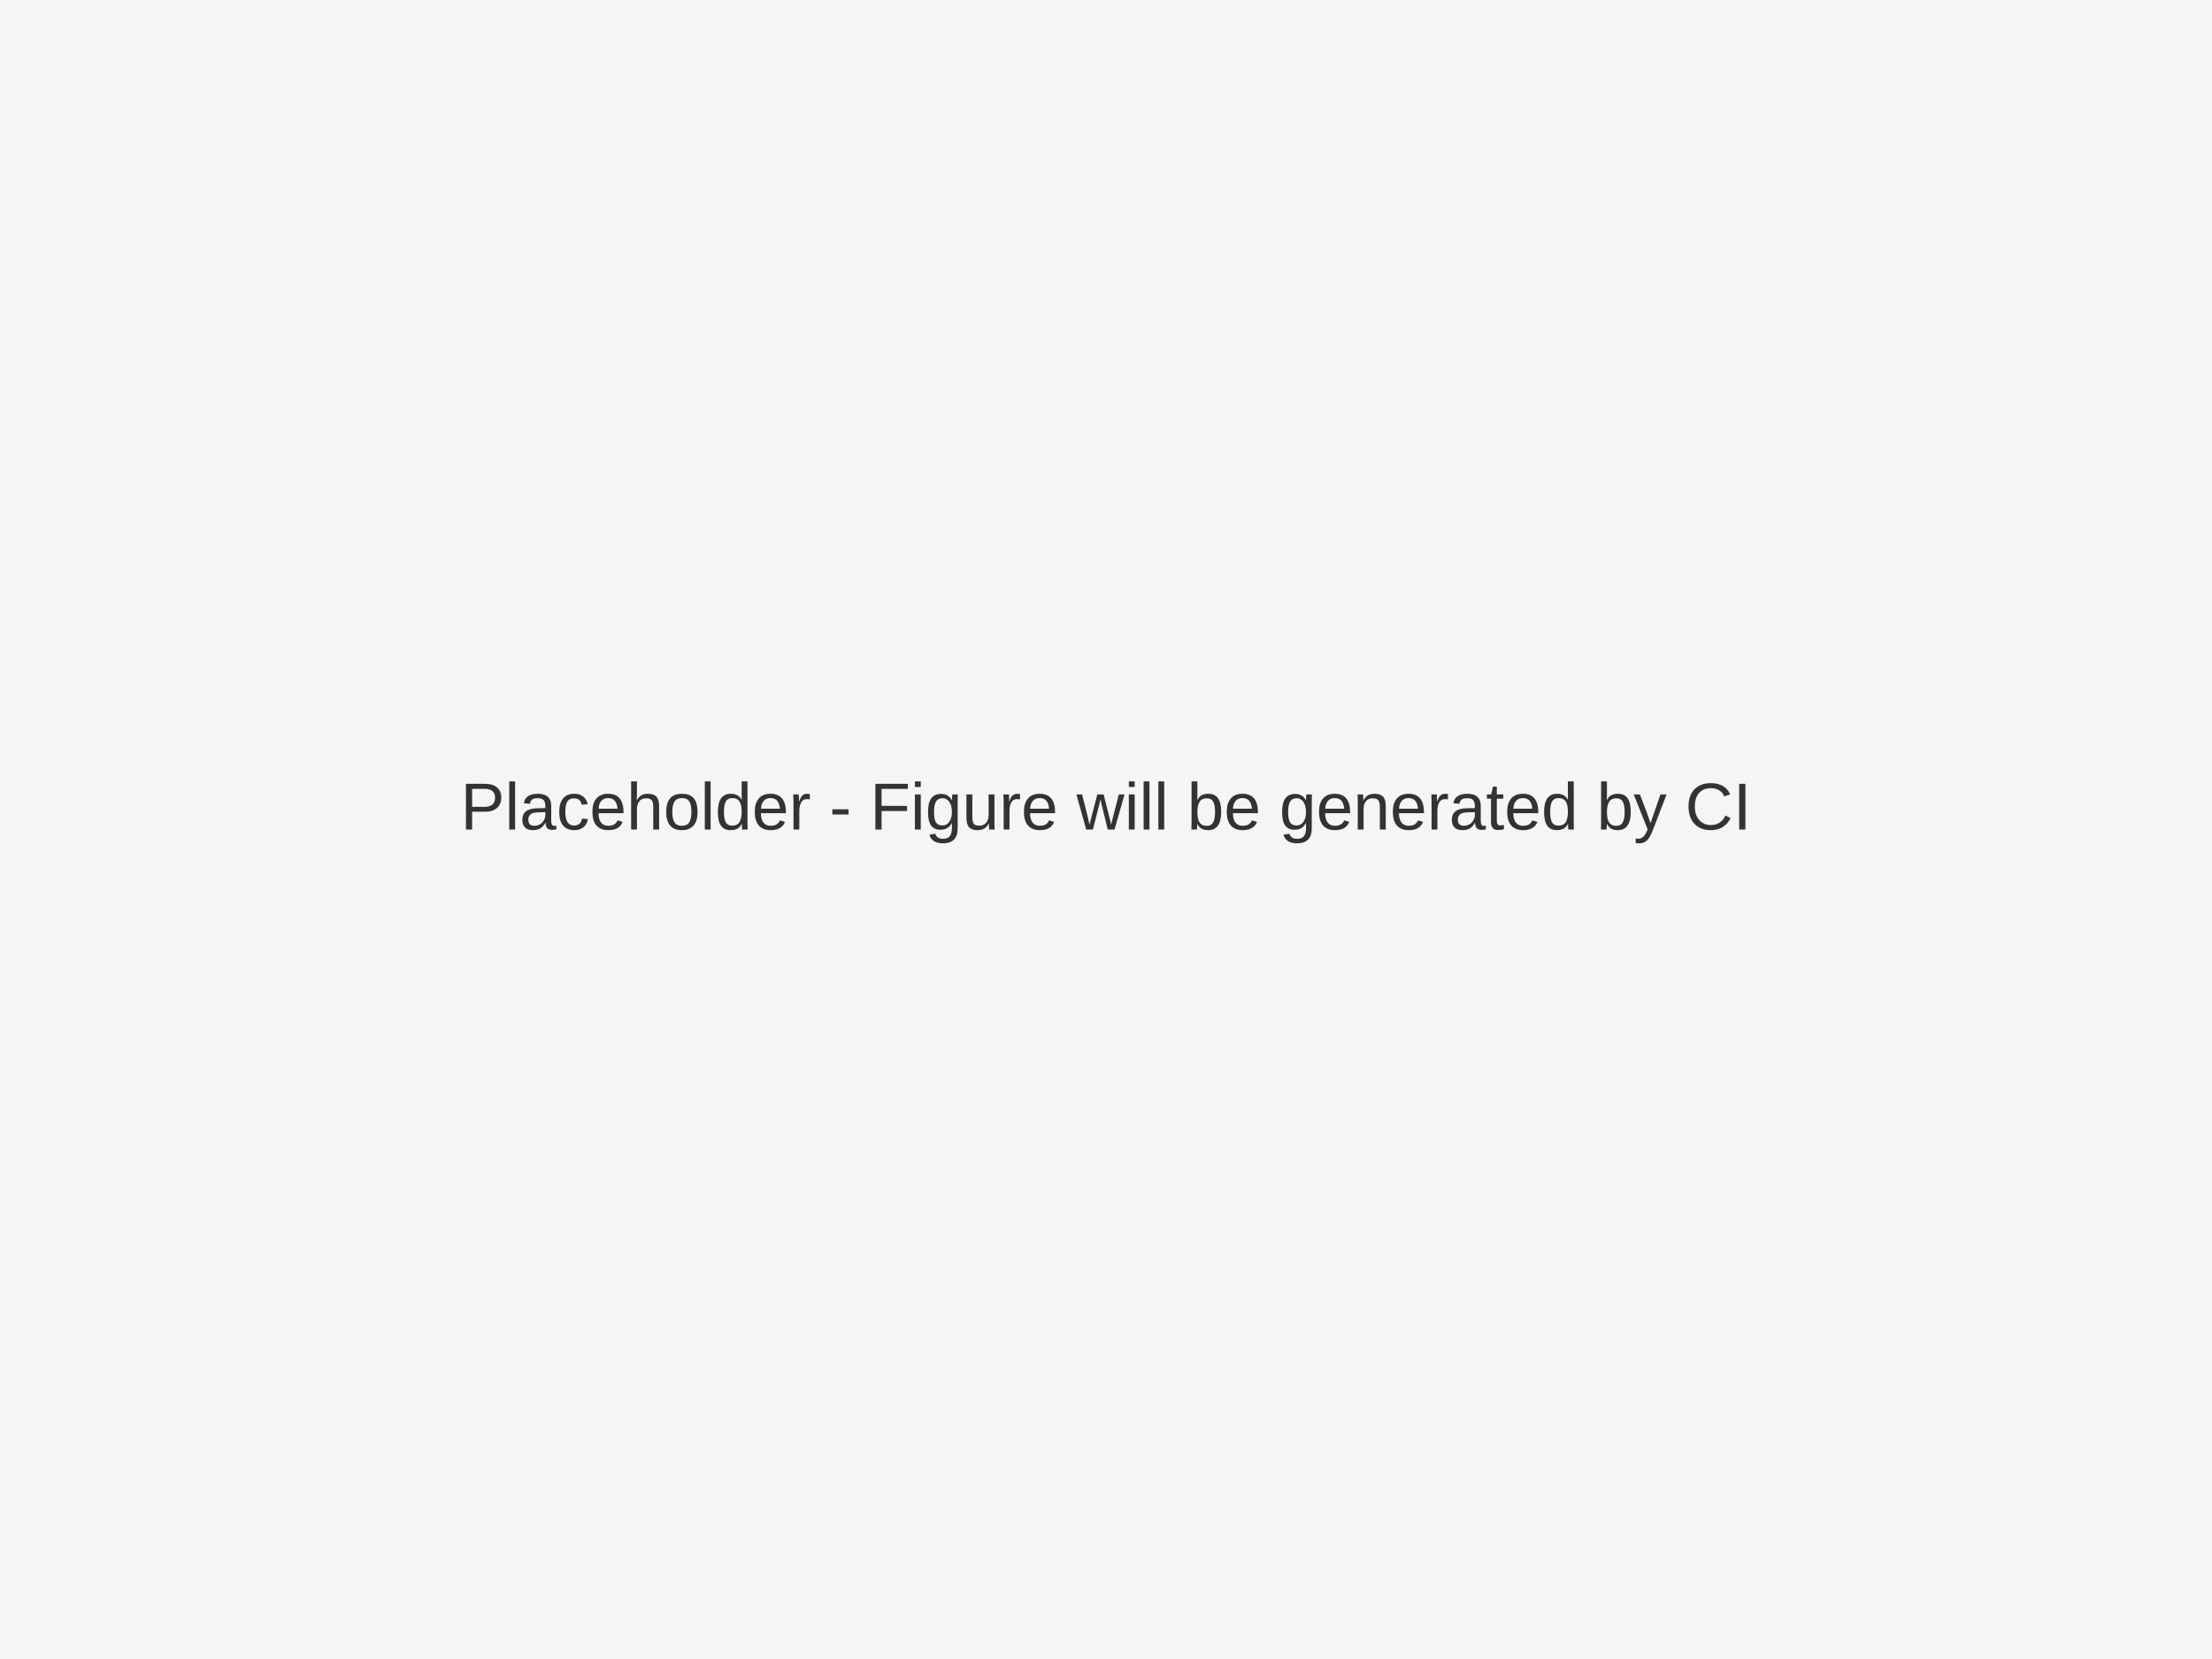
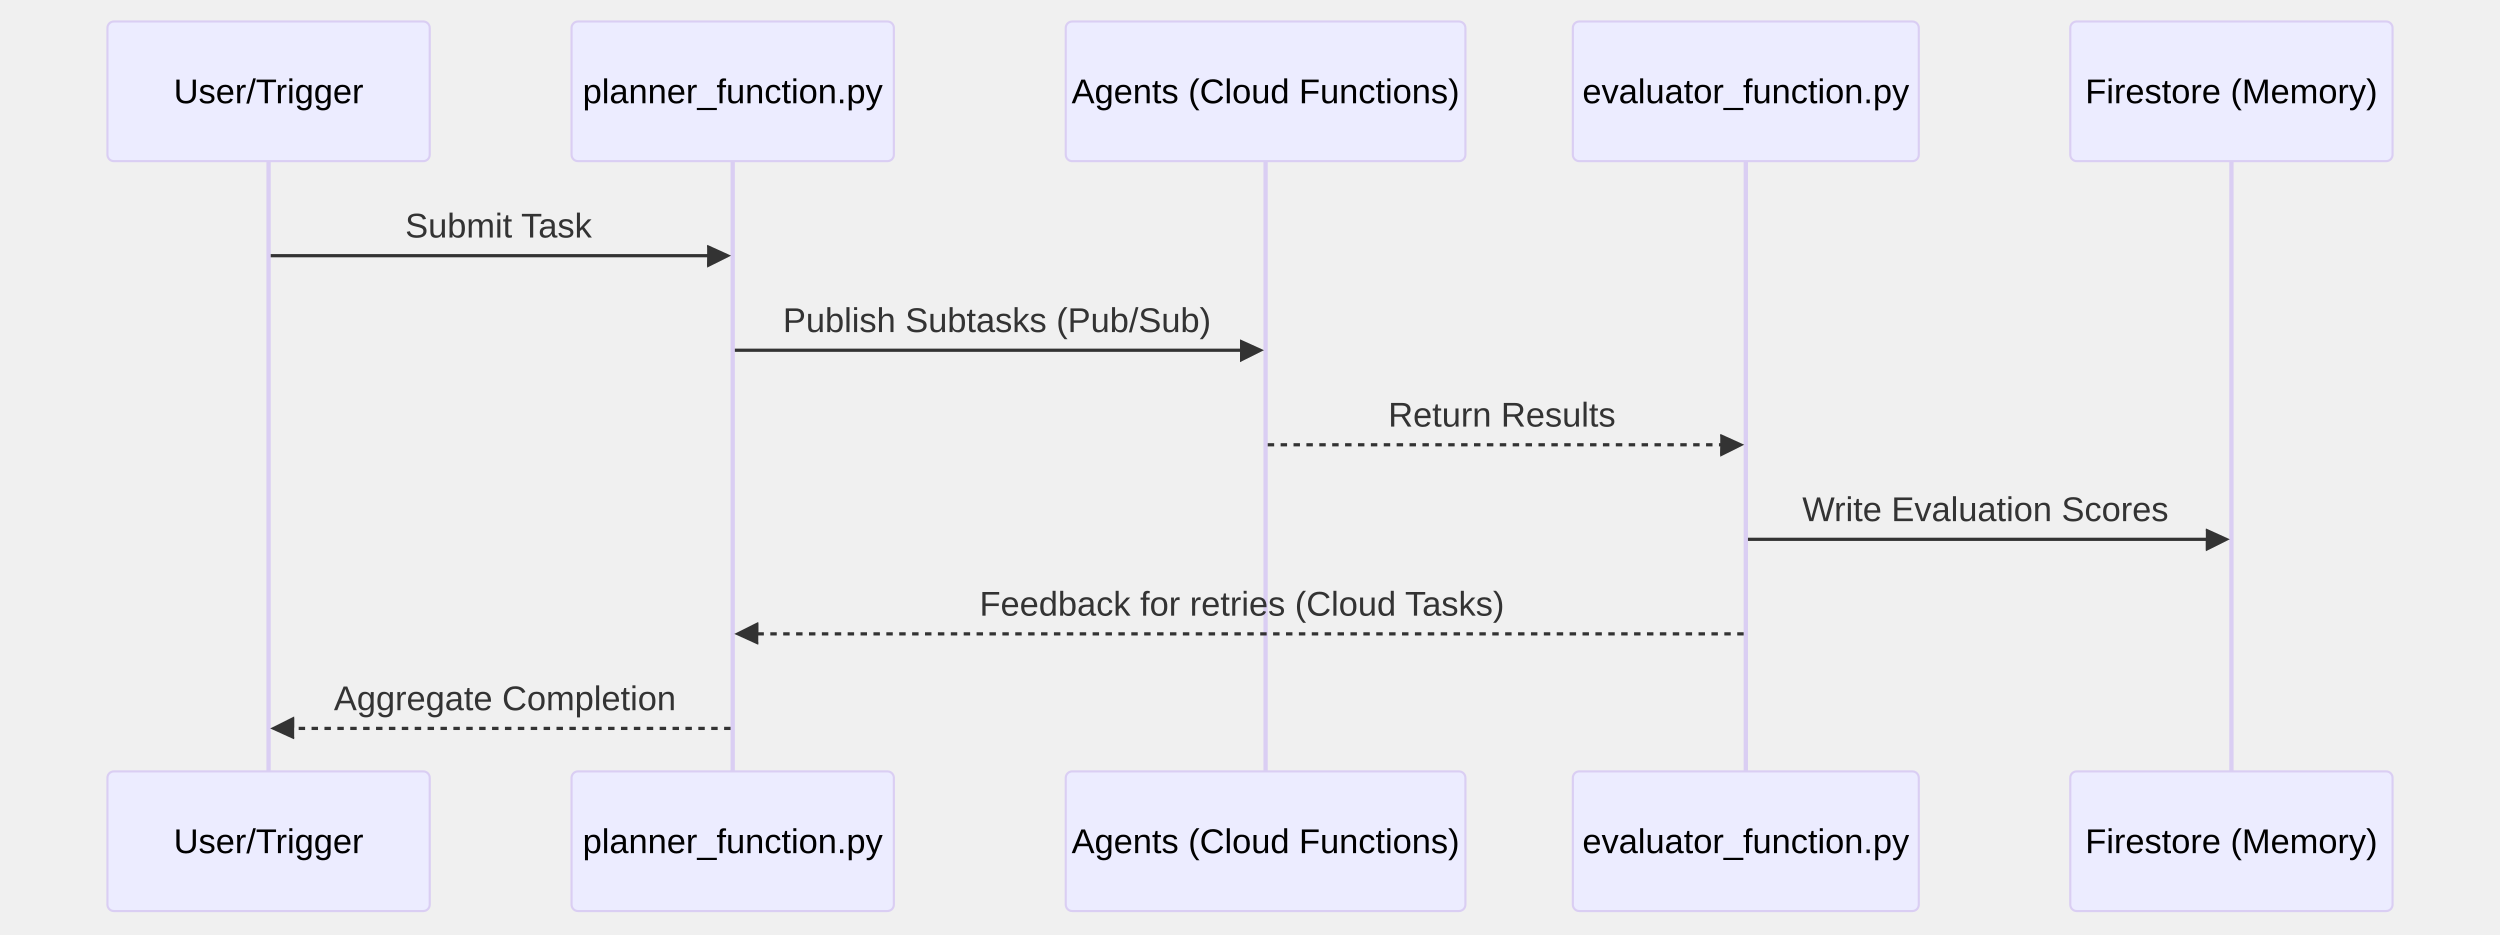
- <svg xmlns="http://www.w3.org/2000/svg" width="800" height="600" viewBox="0 0 800 600">
-   <rect width="800" height="600" fill="#f5f5f5" />
-   <text x="400" y="300" text-anchor="middle" font-family="Arial" font-size="24" fill="#333">
-     Placeholder - Figure will be generated by CI
-   </text>
+ <svg xmlns="http://www.w3.org/2000/svg" id="my-svg" width="100%" style="max-width: 1163.5px; background-color: white;" viewBox="-50 -10 1163.5 435" role="graphics-document document" aria-roledescription="sequence">
+   <g>
+     <rect x="913.5" y="349" fill="#eaeaea" stroke="#666" width="150" height="65" name="F" rx="3" ry="3" class="actor actor-bottom" />
+     <text x="988.5" y="381.5" dominant-baseline="central" alignment-baseline="central" class="actor actor-box" style="text-anchor: middle; font-size: 16px; font-weight: 400;">
+       <tspan x="988.5" dy="0">Firestore (Memory)</tspan>
+     </text>
+   </g>
+   <g>
+     <rect x="682" y="349" fill="#eaeaea" stroke="#666" width="161" height="65" name="E" rx="3" ry="3" class="actor actor-bottom" />
+     <text x="762.5" y="381.5" dominant-baseline="central" alignment-baseline="central" class="actor actor-box" style="text-anchor: middle; font-size: 16px; font-weight: 400;">
+       <tspan x="762.5" dy="0">evaluator_function.py</tspan>
+     </text>
+   </g>
+   <g>
+     <rect x="446" y="349" fill="#eaeaea" stroke="#666" width="186" height="65" name="A" rx="3" ry="3" class="actor actor-bottom" />
+     <text x="539" y="381.5" dominant-baseline="central" alignment-baseline="central" class="actor actor-box" style="text-anchor: middle; font-size: 16px; font-weight: 400;">
+       <tspan x="539" dy="0">Agents (Cloud Functions)</tspan>
+     </text>
+   </g>
+   <g>
+     <rect x="216" y="349" fill="#eaeaea" stroke="#666" width="150" height="65" name="P" rx="3" ry="3" class="actor actor-bottom" />
+     <text x="291" y="381.5" dominant-baseline="central" alignment-baseline="central" class="actor actor-box" style="text-anchor: middle; font-size: 16px; font-weight: 400;">
+       <tspan x="291" dy="0">planner_function.py</tspan>
+     </text>
+   </g>
+   <g>
+     <rect x="0" y="349" fill="#eaeaea" stroke="#666" width="150" height="65" name="U" rx="3" ry="3" class="actor actor-bottom" />
+     <text x="75" y="381.5" dominant-baseline="central" alignment-baseline="central" class="actor actor-box" style="text-anchor: middle; font-size: 16px; font-weight: 400;">
+       <tspan x="75" dy="0">User/Trigger</tspan>
+     </text>
+   </g>
+   <g>
+     <line id="actor4" x1="988.5" y1="65" x2="988.5" y2="349" class="actor-line 200" stroke-width="0.5px" stroke="#999" name="F" />
+     <g id="root-4">
+       <rect x="913.5" y="0" fill="#eaeaea" stroke="#666" width="150" height="65" name="F" rx="3" ry="3" class="actor actor-top" />
+       <text x="988.5" y="32.5" dominant-baseline="central" alignment-baseline="central" class="actor actor-box" style="text-anchor: middle; font-size: 16px; font-weight: 400;">
+         <tspan x="988.5" dy="0">Firestore (Memory)</tspan>
+       </text>
+     </g>
+   </g>
+   <g>
+     <line id="actor3" x1="762.5" y1="65" x2="762.5" y2="349" class="actor-line 200" stroke-width="0.5px" stroke="#999" name="E" />
+     <g id="root-3">
+       <rect x="682" y="0" fill="#eaeaea" stroke="#666" width="161" height="65" name="E" rx="3" ry="3" class="actor actor-top" />
+       <text x="762.5" y="32.5" dominant-baseline="central" alignment-baseline="central" class="actor actor-box" style="text-anchor: middle; font-size: 16px; font-weight: 400;">
+         <tspan x="762.5" dy="0">evaluator_function.py</tspan>
+       </text>
+     </g>
+   </g>
+   <g>
+     <line id="actor2" x1="539" y1="65" x2="539" y2="349" class="actor-line 200" stroke-width="0.5px" stroke="#999" name="A" />
+     <g id="root-2">
+       <rect x="446" y="0" fill="#eaeaea" stroke="#666" width="186" height="65" name="A" rx="3" ry="3" class="actor actor-top" />
+       <text x="539" y="32.5" dominant-baseline="central" alignment-baseline="central" class="actor actor-box" style="text-anchor: middle; font-size: 16px; font-weight: 400;">
+         <tspan x="539" dy="0">Agents (Cloud Functions)</tspan>
+       </text>
+     </g>
+   </g>
+   <g>
+     <line id="actor1" x1="291" y1="65" x2="291" y2="349" class="actor-line 200" stroke-width="0.5px" stroke="#999" name="P" />
+     <g id="root-1">
+       <rect x="216" y="0" fill="#eaeaea" stroke="#666" width="150" height="65" name="P" rx="3" ry="3" class="actor actor-top" />
+       <text x="291" y="32.5" dominant-baseline="central" alignment-baseline="central" class="actor actor-box" style="text-anchor: middle; font-size: 16px; font-weight: 400;">
+         <tspan x="291" dy="0">planner_function.py</tspan>
+       </text>
+     </g>
+   </g>
+   <g>
+     <line id="actor0" x1="75" y1="65" x2="75" y2="349" class="actor-line 200" stroke-width="0.5px" stroke="#999" name="U" />
+     <g id="root-0">
+       <rect x="0" y="0" fill="#eaeaea" stroke="#666" width="150" height="65" name="U" rx="3" ry="3" class="actor actor-top" />
+       <text x="75" y="32.5" dominant-baseline="central" alignment-baseline="central" class="actor actor-box" style="text-anchor: middle; font-size: 16px; font-weight: 400;">
+         <tspan x="75" dy="0">User/Trigger</tspan>
+       </text>
+     </g>
+   </g>
+   <style>#my-svg{font-family:"trebuchet ms",verdana,arial,sans-serif;font-size:16px;fill:#333;}@keyframes edge-animation-frame{from{stroke-dashoffset:0;}}@keyframes dash{to{stroke-dashoffset:0;}}#my-svg .edge-animation-slow{stroke-dasharray:9,5!important;stroke-dashoffset:900;animation:dash 50s linear infinite;stroke-linecap:round;}#my-svg .edge-animation-fast{stroke-dasharray:9,5!important;stroke-dashoffset:900;animation:dash 20s linear infinite;stroke-linecap:round;}#my-svg .error-icon{fill:#552222;}#my-svg .error-text{fill:#552222;stroke:#552222;}#my-svg .edge-thickness-normal{stroke-width:1px;}#my-svg .edge-thickness-thick{stroke-width:3.5px;}#my-svg .edge-pattern-solid{stroke-dasharray:0;}#my-svg .edge-thickness-invisible{stroke-width:0;fill:none;}#my-svg .edge-pattern-dashed{stroke-dasharray:3;}#my-svg .edge-pattern-dotted{stroke-dasharray:2;}#my-svg .marker{fill:#333333;stroke:#333333;}#my-svg .marker.cross{stroke:#333333;}#my-svg svg{font-family:"trebuchet ms",verdana,arial,sans-serif;font-size:16px;}#my-svg p{margin:0;}#my-svg .actor{stroke:hsl(259.626, 59.777%, 87.902%);fill:#ECECFF;}#my-svg text.actor&gt;tspan{fill:black;stroke:none;}#my-svg .actor-line{stroke:hsl(259.626, 59.777%, 87.902%);}#my-svg .innerArc{stroke-width:1.5;stroke-dasharray:none;}#my-svg .messageLine0{stroke-width:1.5;stroke-dasharray:none;stroke:#333;}#my-svg .messageLine1{stroke-width:1.5;stroke-dasharray:2,2;stroke:#333;}#my-svg #arrowhead path{fill:#333;stroke:#333;}#my-svg .sequenceNumber{fill:white;}#my-svg #sequencenumber{fill:#333;}#my-svg #crosshead path{fill:#333;stroke:#333;}#my-svg .messageText{fill:#333;stroke:none;}#my-svg .labelBox{stroke:hsl(259.626, 59.777%, 87.902%);fill:#ECECFF;}#my-svg .labelText,#my-svg .labelText&gt;tspan{fill:black;stroke:none;}#my-svg .loopText,#my-svg .loopText&gt;tspan{fill:black;stroke:none;}#my-svg .loopLine{stroke-width:2px;stroke-dasharray:2,2;stroke:hsl(259.626, 59.777%, 87.902%);fill:hsl(259.626, 59.777%, 87.902%);}#my-svg .note{stroke:#aaaa33;fill:#fff5ad;}#my-svg .noteText,#my-svg .noteText&gt;tspan{fill:black;stroke:none;}#my-svg .activation0{fill:#f4f4f4;stroke:#666;}#my-svg .activation1{fill:#f4f4f4;stroke:#666;}#my-svg .activation2{fill:#f4f4f4;stroke:#666;}#my-svg .actorPopupMenu{position:absolute;}#my-svg .actorPopupMenuPanel{position:absolute;fill:#ECECFF;box-shadow:0px 8px 16px 0px rgba(0,0,0,0.2);filter:drop-shadow(3px 5px 2px rgb(0 0 0 / 0.4));}#my-svg .actor-man line{stroke:hsl(259.626, 59.777%, 87.902%);fill:#ECECFF;}#my-svg .actor-man circle,#my-svg line{stroke:hsl(259.626, 59.777%, 87.902%);fill:#ECECFF;stroke-width:2px;}#my-svg :root{--mermaid-font-family:"trebuchet ms",verdana,arial,sans-serif;}</style>
+   <g />
+   <defs>
+     <symbol id="computer" width="24" height="24">
+       <path transform="scale(.5)" d="M2 2v13h20v-13h-20zm18 11h-16v-9h16v9zm-10.228 6l.466-1h3.524l.467 1h-4.457zm14.228 3h-24l2-6h2.104l-1.33 4h18.45l-1.297-4h2.073l2 6zm-5-10h-14v-7h14v7z" />
+     </symbol>
+   </defs>
+   <defs>
+     <symbol id="database" fill-rule="evenodd" clip-rule="evenodd">
+       <path transform="scale(.5)" d="M12.258.001l.256.004.255.005.253.008.251.01.249.012.247.015.246.016.242.019.241.02.239.023.236.024.233.027.231.028.229.031.225.032.223.034.22.036.217.038.214.04.211.041.208.043.205.045.201.046.198.048.194.05.191.051.187.053.183.054.18.056.175.057.172.059.168.06.163.061.16.063.155.064.15.066.074.033.073.033.071.034.07.034.069.035.068.035.067.035.066.035.064.036.064.036.062.036.06.036.06.037.058.037.058.037.055.038.055.038.053.038.052.038.051.039.05.039.048.039.047.039.045.04.044.04.043.04.041.04.04.041.039.041.037.041.036.041.034.041.033.042.032.042.03.042.029.042.027.042.026.043.024.043.023.043.021.043.02.043.018.044.017.043.015.044.013.044.012.044.011.045.009.044.007.045.006.045.004.045.002.045.001.045v17l-.001.045-.002.045-.004.045-.006.045-.007.045-.009.044-.011.045-.012.044-.013.044-.015.044-.017.043-.018.044-.02.043-.021.043-.023.043-.024.043-.026.043-.027.042-.029.042-.03.042-.032.042-.033.042-.034.041-.036.041-.037.041-.039.041-.04.041-.041.04-.043.04-.044.04-.045.04-.047.039-.048.039-.05.039-.051.039-.052.038-.053.038-.055.038-.055.038-.058.037-.058.037-.06.037-.06.036-.062.036-.064.036-.064.036-.066.035-.067.035-.068.035-.069.035-.07.034-.071.034-.073.033-.074.033-.15.066-.155.064-.16.063-.163.061-.168.06-.172.059-.175.057-.18.056-.183.054-.187.053-.191.051-.194.05-.198.048-.201.046-.205.045-.208.043-.211.041-.214.04-.217.038-.22.036-.223.034-.225.032-.229.031-.231.028-.233.027-.236.024-.239.023-.241.02-.242.019-.246.016-.247.015-.249.012-.251.01-.253.008-.255.005-.256.004-.258.001-.258-.001-.256-.004-.255-.005-.253-.008-.251-.01-.249-.012-.247-.015-.245-.016-.243-.019-.241-.02-.238-.023-.236-.024-.234-.027-.231-.028-.228-.031-.226-.032-.223-.034-.22-.036-.217-.038-.214-.04-.211-.041-.208-.043-.204-.045-.201-.046-.198-.048-.195-.05-.19-.051-.187-.053-.184-.054-.179-.056-.176-.057-.172-.059-.167-.06-.164-.061-.159-.063-.155-.064-.151-.066-.074-.033-.072-.033-.072-.034-.07-.034-.069-.035-.068-.035-.067-.035-.066-.035-.064-.036-.063-.036-.062-.036-.061-.036-.06-.037-.058-.037-.057-.037-.056-.038-.055-.038-.053-.038-.052-.038-.051-.039-.049-.039-.049-.039-.046-.039-.046-.04-.044-.04-.043-.04-.041-.04-.04-.041-.039-.041-.037-.041-.036-.041-.034-.041-.033-.042-.032-.042-.03-.042-.029-.042-.027-.042-.026-.043-.024-.043-.023-.043-.021-.043-.02-.043-.018-.044-.017-.043-.015-.044-.013-.044-.012-.044-.011-.045-.009-.044-.007-.045-.006-.045-.004-.045-.002-.045-.001-.045v-17l.001-.045.002-.045.004-.045.006-.045.007-.045.009-.044.011-.045.012-.044.013-.044.015-.044.017-.043.018-.044.02-.043.021-.043.023-.043.024-.043.026-.043.027-.042.029-.042.03-.042.032-.042.033-.042.034-.041.036-.041.037-.041.039-.041.04-.041.041-.04.043-.04.044-.04.046-.04.046-.039.049-.039.049-.039.051-.039.052-.038.053-.038.055-.038.056-.038.057-.037.058-.037.06-.037.061-.036.062-.036.063-.036.064-.036.066-.035.067-.035.068-.035.069-.035.07-.034.072-.034.072-.033.074-.033.151-.066.155-.064.159-.063.164-.061.167-.06.172-.059.176-.057.179-.056.184-.054.187-.053.19-.051.195-.05.198-.048.201-.046.204-.045.208-.043.211-.041.214-.04.217-.038.22-.036.223-.034.226-.032.228-.031.231-.028.234-.027.236-.024.238-.023.241-.02.243-.019.245-.016.247-.015.249-.012.251-.01.253-.008.255-.005.256-.004.258-.001.258.001zm-9.258 20.499v.01l.001.021.003.021.004.022.005.021.006.022.007.022.009.023.01.022.011.023.012.023.013.023.015.023.016.024.017.023.018.024.019.024.021.024.022.025.023.024.024.025.052.049.056.05.061.051.066.051.07.051.075.051.079.052.084.052.088.052.092.052.097.052.102.051.105.052.11.052.114.051.119.051.123.051.127.05.131.05.135.05.139.048.144.049.147.047.152.047.155.047.16.045.163.045.167.043.171.043.176.041.178.041.183.039.187.039.19.037.194.035.197.035.202.033.204.031.209.03.212.029.216.027.219.025.222.024.226.021.23.02.233.018.236.016.24.015.243.012.246.01.249.008.253.005.256.004.259.001.26-.001.257-.004.254-.005.25-.008.247-.011.244-.012.241-.014.237-.016.233-.018.231-.021.226-.021.224-.024.22-.026.216-.027.212-.028.21-.031.205-.031.202-.034.198-.034.194-.036.191-.037.187-.039.183-.04.179-.04.175-.042.172-.043.168-.044.163-.045.16-.046.155-.046.152-.047.148-.048.143-.049.139-.049.136-.05.131-.05.126-.05.123-.051.118-.052.114-.051.11-.052.106-.052.101-.052.096-.052.092-.052.088-.053.083-.051.079-.052.074-.052.07-.051.065-.051.06-.051.056-.05.051-.05.023-.024.023-.025.021-.024.02-.024.019-.024.018-.024.017-.024.015-.023.014-.024.013-.023.012-.023.01-.023.01-.022.008-.022.006-.022.006-.022.004-.022.004-.021.001-.021.001-.021v-4.127l-.077.055-.08.053-.083.054-.085.053-.087.052-.09.052-.093.051-.095.05-.097.05-.1.049-.102.049-.105.048-.106.047-.109.047-.111.046-.114.045-.115.045-.118.044-.12.043-.122.042-.124.042-.126.041-.128.04-.13.04-.132.038-.134.038-.135.037-.138.037-.139.035-.142.035-.143.034-.144.033-.147.032-.148.031-.15.03-.151.03-.153.029-.154.027-.156.027-.158.026-.159.025-.161.024-.162.023-.163.022-.165.021-.166.02-.167.019-.169.018-.169.017-.171.016-.173.015-.173.014-.175.013-.175.012-.177.011-.178.01-.179.008-.179.008-.181.006-.182.005-.182.004-.184.003-.184.002h-.37l-.184-.002-.184-.003-.182-.004-.182-.005-.181-.006-.179-.008-.179-.008-.178-.01-.176-.011-.176-.012-.175-.013-.173-.014-.172-.015-.171-.016-.17-.017-.169-.018-.167-.019-.166-.02-.165-.021-.163-.022-.162-.023-.161-.024-.159-.025-.157-.026-.156-.027-.155-.027-.153-.029-.151-.03-.15-.03-.148-.031-.146-.032-.145-.033-.143-.034-.141-.035-.14-.035-.137-.037-.136-.037-.134-.038-.132-.038-.13-.04-.128-.04-.126-.041-.124-.042-.122-.042-.12-.044-.117-.043-.116-.045-.113-.045-.112-.046-.109-.047-.106-.047-.105-.048-.102-.049-.1-.049-.097-.05-.095-.05-.093-.052-.09-.051-.087-.052-.085-.053-.083-.054-.08-.054-.077-.054v4.127zm0-5.654v.011l.001.021.003.021.004.021.005.022.006.022.007.022.009.022.01.022.011.023.012.023.013.023.015.024.016.023.017.024.018.024.019.024.021.024.022.024.023.025.024.024.052.05.056.05.061.05.066.051.07.051.075.052.079.051.084.052.088.052.092.052.097.052.102.052.105.052.11.051.114.051.119.052.123.05.127.051.131.05.135.049.139.049.144.048.147.048.152.047.155.046.16.045.163.045.167.044.171.042.176.042.178.04.183.04.187.038.19.037.194.036.197.034.202.033.204.032.209.03.212.028.216.027.219.025.222.024.226.022.23.02.233.018.236.016.24.014.243.012.246.01.249.008.253.006.256.003.259.001.26-.001.257-.003.254-.006.25-.008.247-.01.244-.012.241-.015.237-.016.233-.018.231-.02.226-.022.224-.024.22-.025.216-.027.212-.029.21-.03.205-.032.202-.033.198-.035.194-.036.191-.037.187-.039.183-.039.179-.041.175-.042.172-.043.168-.044.163-.045.16-.045.155-.047.152-.047.148-.048.143-.048.139-.05.136-.049.131-.05.126-.051.123-.051.118-.051.114-.052.11-.052.106-.052.101-.052.096-.052.092-.052.088-.052.083-.052.079-.052.074-.051.07-.052.065-.051.06-.05.056-.051.051-.049.023-.025.023-.024.021-.025.02-.024.019-.024.018-.024.017-.024.015-.023.014-.023.013-.024.012-.022.01-.023.01-.023.008-.022.006-.022.006-.022.004-.021.004-.022.001-.021.001-.021v-4.139l-.077.054-.08.054-.083.054-.085.052-.087.053-.09.051-.093.051-.095.051-.097.05-.1.049-.102.049-.105.048-.106.047-.109.047-.111.046-.114.045-.115.044-.118.044-.12.044-.122.042-.124.042-.126.041-.128.04-.13.039-.132.039-.134.038-.135.037-.138.036-.139.036-.142.035-.143.033-.144.033-.147.033-.148.031-.15.03-.151.03-.153.028-.154.028-.156.027-.158.026-.159.025-.161.024-.162.023-.163.022-.165.021-.166.02-.167.019-.169.018-.169.017-.171.016-.173.015-.173.014-.175.013-.175.012-.177.011-.178.009-.179.009-.179.007-.181.007-.182.005-.182.004-.184.003-.184.002h-.37l-.184-.002-.184-.003-.182-.004-.182-.005-.181-.007-.179-.007-.179-.009-.178-.009-.176-.011-.176-.012-.175-.013-.173-.014-.172-.015-.171-.016-.17-.017-.169-.018-.167-.019-.166-.02-.165-.021-.163-.022-.162-.023-.161-.024-.159-.025-.157-.026-.156-.027-.155-.028-.153-.028-.151-.03-.15-.03-.148-.031-.146-.033-.145-.033-.143-.033-.141-.035-.14-.036-.137-.036-.136-.037-.134-.038-.132-.039-.13-.039-.128-.04-.126-.041-.124-.042-.122-.043-.12-.043-.117-.044-.116-.044-.113-.046-.112-.046-.109-.046-.106-.047-.105-.048-.102-.049-.1-.049-.097-.05-.095-.051-.093-.051-.09-.051-.087-.053-.085-.052-.083-.054-.08-.054-.077-.054v4.139zm0-5.666v.011l.001.02.003.022.004.021.005.022.006.021.007.022.009.023.01.022.011.023.012.023.013.023.015.023.016.024.017.024.018.023.019.024.021.025.022.024.023.024.024.025.052.05.056.05.061.05.066.051.07.051.075.052.079.051.084.052.088.052.092.052.097.052.102.052.105.051.11.052.114.051.119.051.123.051.127.05.131.05.135.05.139.049.144.048.147.048.152.047.155.046.16.045.163.045.167.043.171.043.176.042.178.04.183.04.187.038.19.037.194.036.197.034.202.033.204.032.209.03.212.028.216.027.219.025.222.024.226.021.23.02.233.018.236.017.24.014.243.012.246.01.249.008.253.006.256.003.259.001.26-.001.257-.003.254-.006.25-.008.247-.01.244-.013.241-.014.237-.016.233-.018.231-.02.226-.022.224-.024.22-.025.216-.027.212-.029.21-.03.205-.032.202-.033.198-.035.194-.036.191-.037.187-.039.183-.039.179-.041.175-.042.172-.043.168-.044.163-.045.16-.045.155-.047.152-.047.148-.048.143-.049.139-.049.136-.049.131-.051.126-.05.123-.051.118-.052.114-.051.11-.052.106-.052.101-.052.096-.052.092-.052.088-.052.083-.052.079-.052.074-.052.07-.051.065-.051.06-.051.056-.05.051-.049.023-.025.023-.025.021-.024.02-.024.019-.024.018-.024.017-.024.015-.023.014-.024.013-.023.012-.023.01-.022.01-.023.008-.022.006-.022.006-.022.004-.022.004-.021.001-.021.001-.021v-4.153l-.077.054-.08.054-.083.053-.085.053-.087.053-.09.051-.093.051-.095.051-.097.05-.1.049-.102.048-.105.048-.106.048-.109.046-.111.046-.114.046-.115.044-.118.044-.12.043-.122.043-.124.042-.126.041-.128.04-.13.039-.132.039-.134.038-.135.037-.138.036-.139.036-.142.034-.143.034-.144.033-.147.032-.148.032-.15.03-.151.03-.153.028-.154.028-.156.027-.158.026-.159.024-.161.024-.162.023-.163.023-.165.021-.166.02-.167.019-.169.018-.169.017-.171.016-.173.015-.173.014-.175.013-.175.012-.177.01-.178.01-.179.009-.179.007-.181.006-.182.006-.182.004-.184.003-.184.001-.185.001-.185-.001-.184-.001-.184-.003-.182-.004-.182-.006-.181-.006-.179-.007-.179-.009-.178-.01-.176-.01-.176-.012-.175-.013-.173-.014-.172-.015-.171-.016-.17-.017-.169-.018-.167-.019-.166-.02-.165-.021-.163-.023-.162-.023-.161-.024-.159-.024-.157-.026-.156-.027-.155-.028-.153-.028-.151-.03-.15-.03-.148-.032-.146-.032-.145-.033-.143-.034-.141-.034-.14-.036-.137-.036-.136-.037-.134-.038-.132-.039-.13-.039-.128-.041-.126-.041-.124-.041-.122-.043-.12-.043-.117-.044-.116-.044-.113-.046-.112-.046-.109-.046-.106-.048-.105-.048-.102-.048-.1-.05-.097-.049-.095-.051-.093-.051-.09-.052-.087-.052-.085-.053-.083-.053-.08-.054-.077-.054v4.153zm8.74-8.179l-.257.004-.254.005-.25.008-.247.011-.244.012-.241.014-.237.016-.233.018-.231.021-.226.022-.224.023-.22.026-.216.027-.212.028-.21.031-.205.032-.202.033-.198.034-.194.036-.191.038-.187.038-.183.04-.179.041-.175.042-.172.043-.168.043-.163.045-.16.046-.155.046-.152.048-.148.048-.143.048-.139.049-.136.05-.131.05-.126.051-.123.051-.118.051-.114.052-.11.052-.106.052-.101.052-.096.052-.092.052-.088.052-.083.052-.079.052-.074.051-.07.052-.065.051-.06.05-.056.05-.051.05-.023.025-.023.024-.021.024-.02.025-.019.024-.018.024-.017.023-.015.024-.014.023-.013.023-.012.023-.01.023-.01.022-.008.022-.006.023-.006.021-.004.022-.004.021-.001.021-.001.021.001.021.001.021.004.021.004.022.006.021.006.023.008.022.01.022.01.023.012.023.013.023.014.023.015.024.017.023.018.024.019.024.02.025.021.024.023.024.023.025.051.05.056.05.06.05.065.051.07.052.074.051.079.052.083.052.088.052.092.052.096.052.101.052.106.052.11.052.114.052.118.051.123.051.126.051.131.05.136.05.139.049.143.048.148.048.152.048.155.046.16.046.163.045.168.043.172.043.175.042.179.041.183.04.187.038.191.038.194.036.198.034.202.033.205.032.21.031.212.028.216.027.22.026.224.023.226.022.231.021.233.018.237.016.241.014.244.012.247.011.25.008.254.005.257.004.26.001.26-.001.257-.004.254-.005.25-.008.247-.011.244-.012.241-.014.237-.016.233-.018.231-.021.226-.022.224-.023.22-.026.216-.027.212-.028.21-.031.205-.032.202-.033.198-.034.194-.036.191-.038.187-.038.183-.04.179-.041.175-.042.172-.043.168-.043.163-.045.16-.046.155-.046.152-.048.148-.048.143-.048.139-.049.136-.05.131-.05.126-.051.123-.051.118-.051.114-.052.11-.052.106-.052.101-.052.096-.052.092-.052.088-.052.083-.052.079-.052.074-.051.07-.052.065-.051.06-.05.056-.05.051-.05.023-.025.023-.024.021-.024.02-.025.019-.024.018-.024.017-.023.015-.024.014-.023.013-.023.012-.023.01-.023.01-.022.008-.022.006-.023.006-.021.004-.022.004-.021.001-.021.001-.021-.001-.021-.001-.021-.004-.021-.004-.022-.006-.021-.006-.023-.008-.022-.01-.022-.01-.023-.012-.023-.013-.023-.014-.023-.015-.024-.017-.023-.018-.024-.019-.024-.02-.025-.021-.024-.023-.024-.023-.025-.051-.05-.056-.05-.06-.05-.065-.051-.07-.052-.074-.051-.079-.052-.083-.052-.088-.052-.092-.052-.096-.052-.101-.052-.106-.052-.11-.052-.114-.052-.118-.051-.123-.051-.126-.051-.131-.05-.136-.05-.139-.049-.143-.048-.148-.048-.152-.048-.155-.046-.16-.046-.163-.045-.168-.043-.172-.043-.175-.042-.179-.041-.183-.04-.187-.038-.191-.038-.194-.036-.198-.034-.202-.033-.205-.032-.21-.031-.212-.028-.216-.027-.22-.026-.224-.023-.226-.022-.231-.021-.233-.018-.237-.016-.241-.014-.244-.012-.247-.011-.25-.008-.254-.005-.257-.004-.26-.001-.26.001z" />
+     </symbol>
+   </defs>
+   <defs>
+     <symbol id="clock" width="24" height="24">
+       <path transform="scale(.5)" d="M12 2c5.514 0 10 4.486 10 10s-4.486 10-10 10-10-4.486-10-10 4.486-10 10-10zm0-2c-6.627 0-12 5.373-12 12s5.373 12 12 12 12-5.373 12-12-5.373-12-12-12zm5.848 12.459c.202.038.202.333.001.372-1.907.361-6.045 1.111-6.547 1.111-.719 0-1.301-.582-1.301-1.301 0-.512.77-5.447 1.125-7.445.034-.192.312-.181.343.014l.985 6.238 5.394 1.011z" />
+     </symbol>
+   </defs>
+   <defs>
+     <marker id="arrowhead" refX="7.9" refY="5" markerUnits="userSpaceOnUse" markerWidth="12" markerHeight="12" orient="auto-start-reverse">
+       <path d="M -1 0 L 10 5 L 0 10 z" />
+     </marker>
+   </defs>
+   <defs>
+     <marker id="crosshead" markerWidth="15" markerHeight="8" orient="auto" refX="4" refY="4.5">
+       <path fill="none" stroke="#000000" stroke-width="1pt" d="M 1,2 L 6,7 M 6,2 L 1,7" style="stroke-dasharray: 0, 0;" />
+     </marker>
+   </defs>
+   <defs>
+     <marker id="filled-head" refX="15.5" refY="7" markerWidth="20" markerHeight="28" orient="auto">
+       <path d="M 18,7 L9,13 L14,7 L9,1 Z" />
+     </marker>
+   </defs>
+   <defs>
+     <marker id="sequencenumber" refX="15" refY="15" markerWidth="60" markerHeight="40" orient="auto">
+       <circle cx="15" cy="15" r="6" />
+     </marker>
+   </defs>
+   <text x="182" y="80" text-anchor="middle" dominant-baseline="middle" alignment-baseline="middle" class="messageText" dy="1em" style="font-size: 16px; font-weight: 400;">Submit Task</text>
+   <line x1="76" y1="109" x2="287" y2="109" class="messageLine0" stroke-width="2" stroke="none" marker-end="url(#arrowhead)" style="fill: none;" />
+   <text x="414" y="124" text-anchor="middle" dominant-baseline="middle" alignment-baseline="middle" class="messageText" dy="1em" style="font-size: 16px; font-weight: 400;">Publish Subtasks (Pub/Sub)</text>
+   <line x1="292" y1="153" x2="535" y2="153" class="messageLine0" stroke-width="2" stroke="none" marker-end="url(#arrowhead)" style="fill: none;" />
+   <text x="649" y="168" text-anchor="middle" dominant-baseline="middle" alignment-baseline="middle" class="messageText" dy="1em" style="font-size: 16px; font-weight: 400;">Return Results</text>
+   <line x1="540" y1="197" x2="758.5" y2="197" class="messageLine1" stroke-width="2" stroke="none" marker-end="url(#arrowhead)" style="stroke-dasharray: 3, 3; fill: none;" />
+   <text x="874" y="212" text-anchor="middle" dominant-baseline="middle" alignment-baseline="middle" class="messageText" dy="1em" style="font-size: 16px; font-weight: 400;">Write Evaluation Scores</text>
+   <line x1="763.5" y1="241" x2="984.5" y2="241" class="messageLine0" stroke-width="2" stroke="none" marker-end="url(#arrowhead)" style="fill: none;" />
+   <text x="528" y="256" text-anchor="middle" dominant-baseline="middle" alignment-baseline="middle" class="messageText" dy="1em" style="font-size: 16px; font-weight: 400;">Feedback for retries (Cloud Tasks)</text>
+   <line x1="761.5" y1="285" x2="295" y2="285" class="messageLine1" stroke-width="2" stroke="none" marker-end="url(#arrowhead)" style="stroke-dasharray: 3, 3; fill: none;" />
+   <text x="185" y="300" text-anchor="middle" dominant-baseline="middle" alignment-baseline="middle" class="messageText" dy="1em" style="font-size: 16px; font-weight: 400;">Aggregate Completion</text>
+   <line x1="290" y1="329" x2="79" y2="329" class="messageLine1" stroke-width="2" stroke="none" marker-end="url(#arrowhead)" style="stroke-dasharray: 3, 3; fill: none;" />
</svg>
